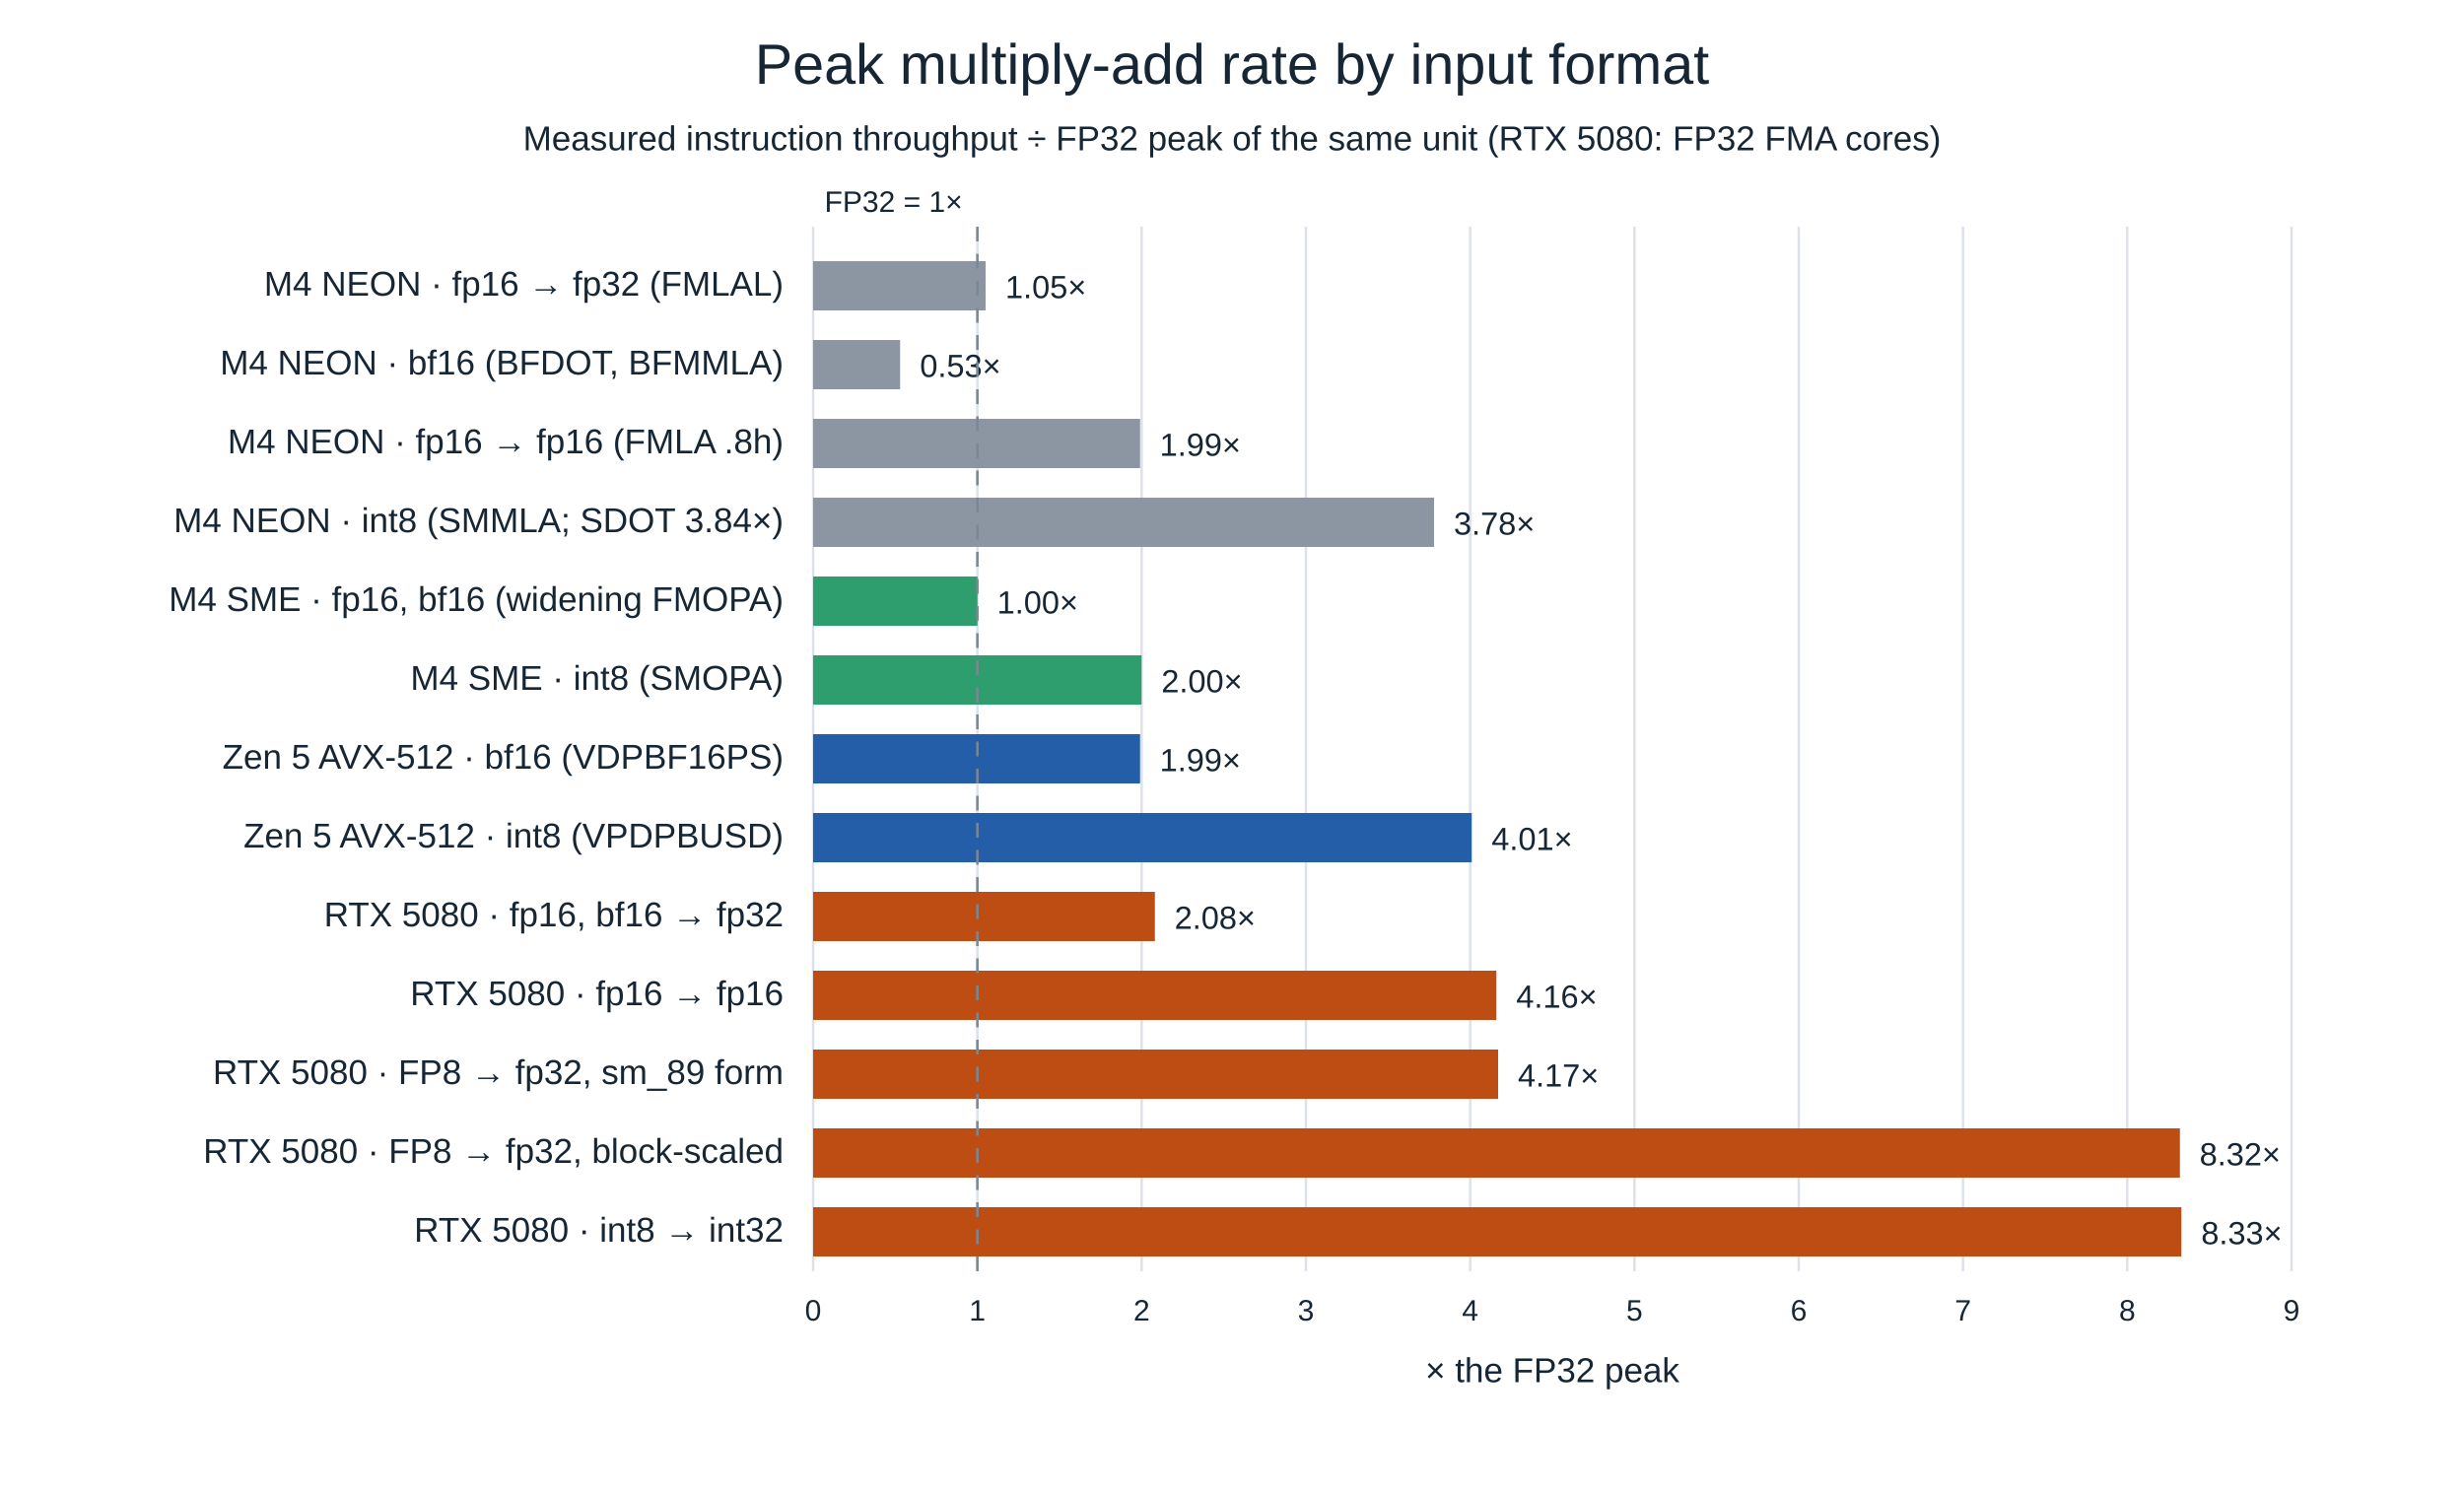
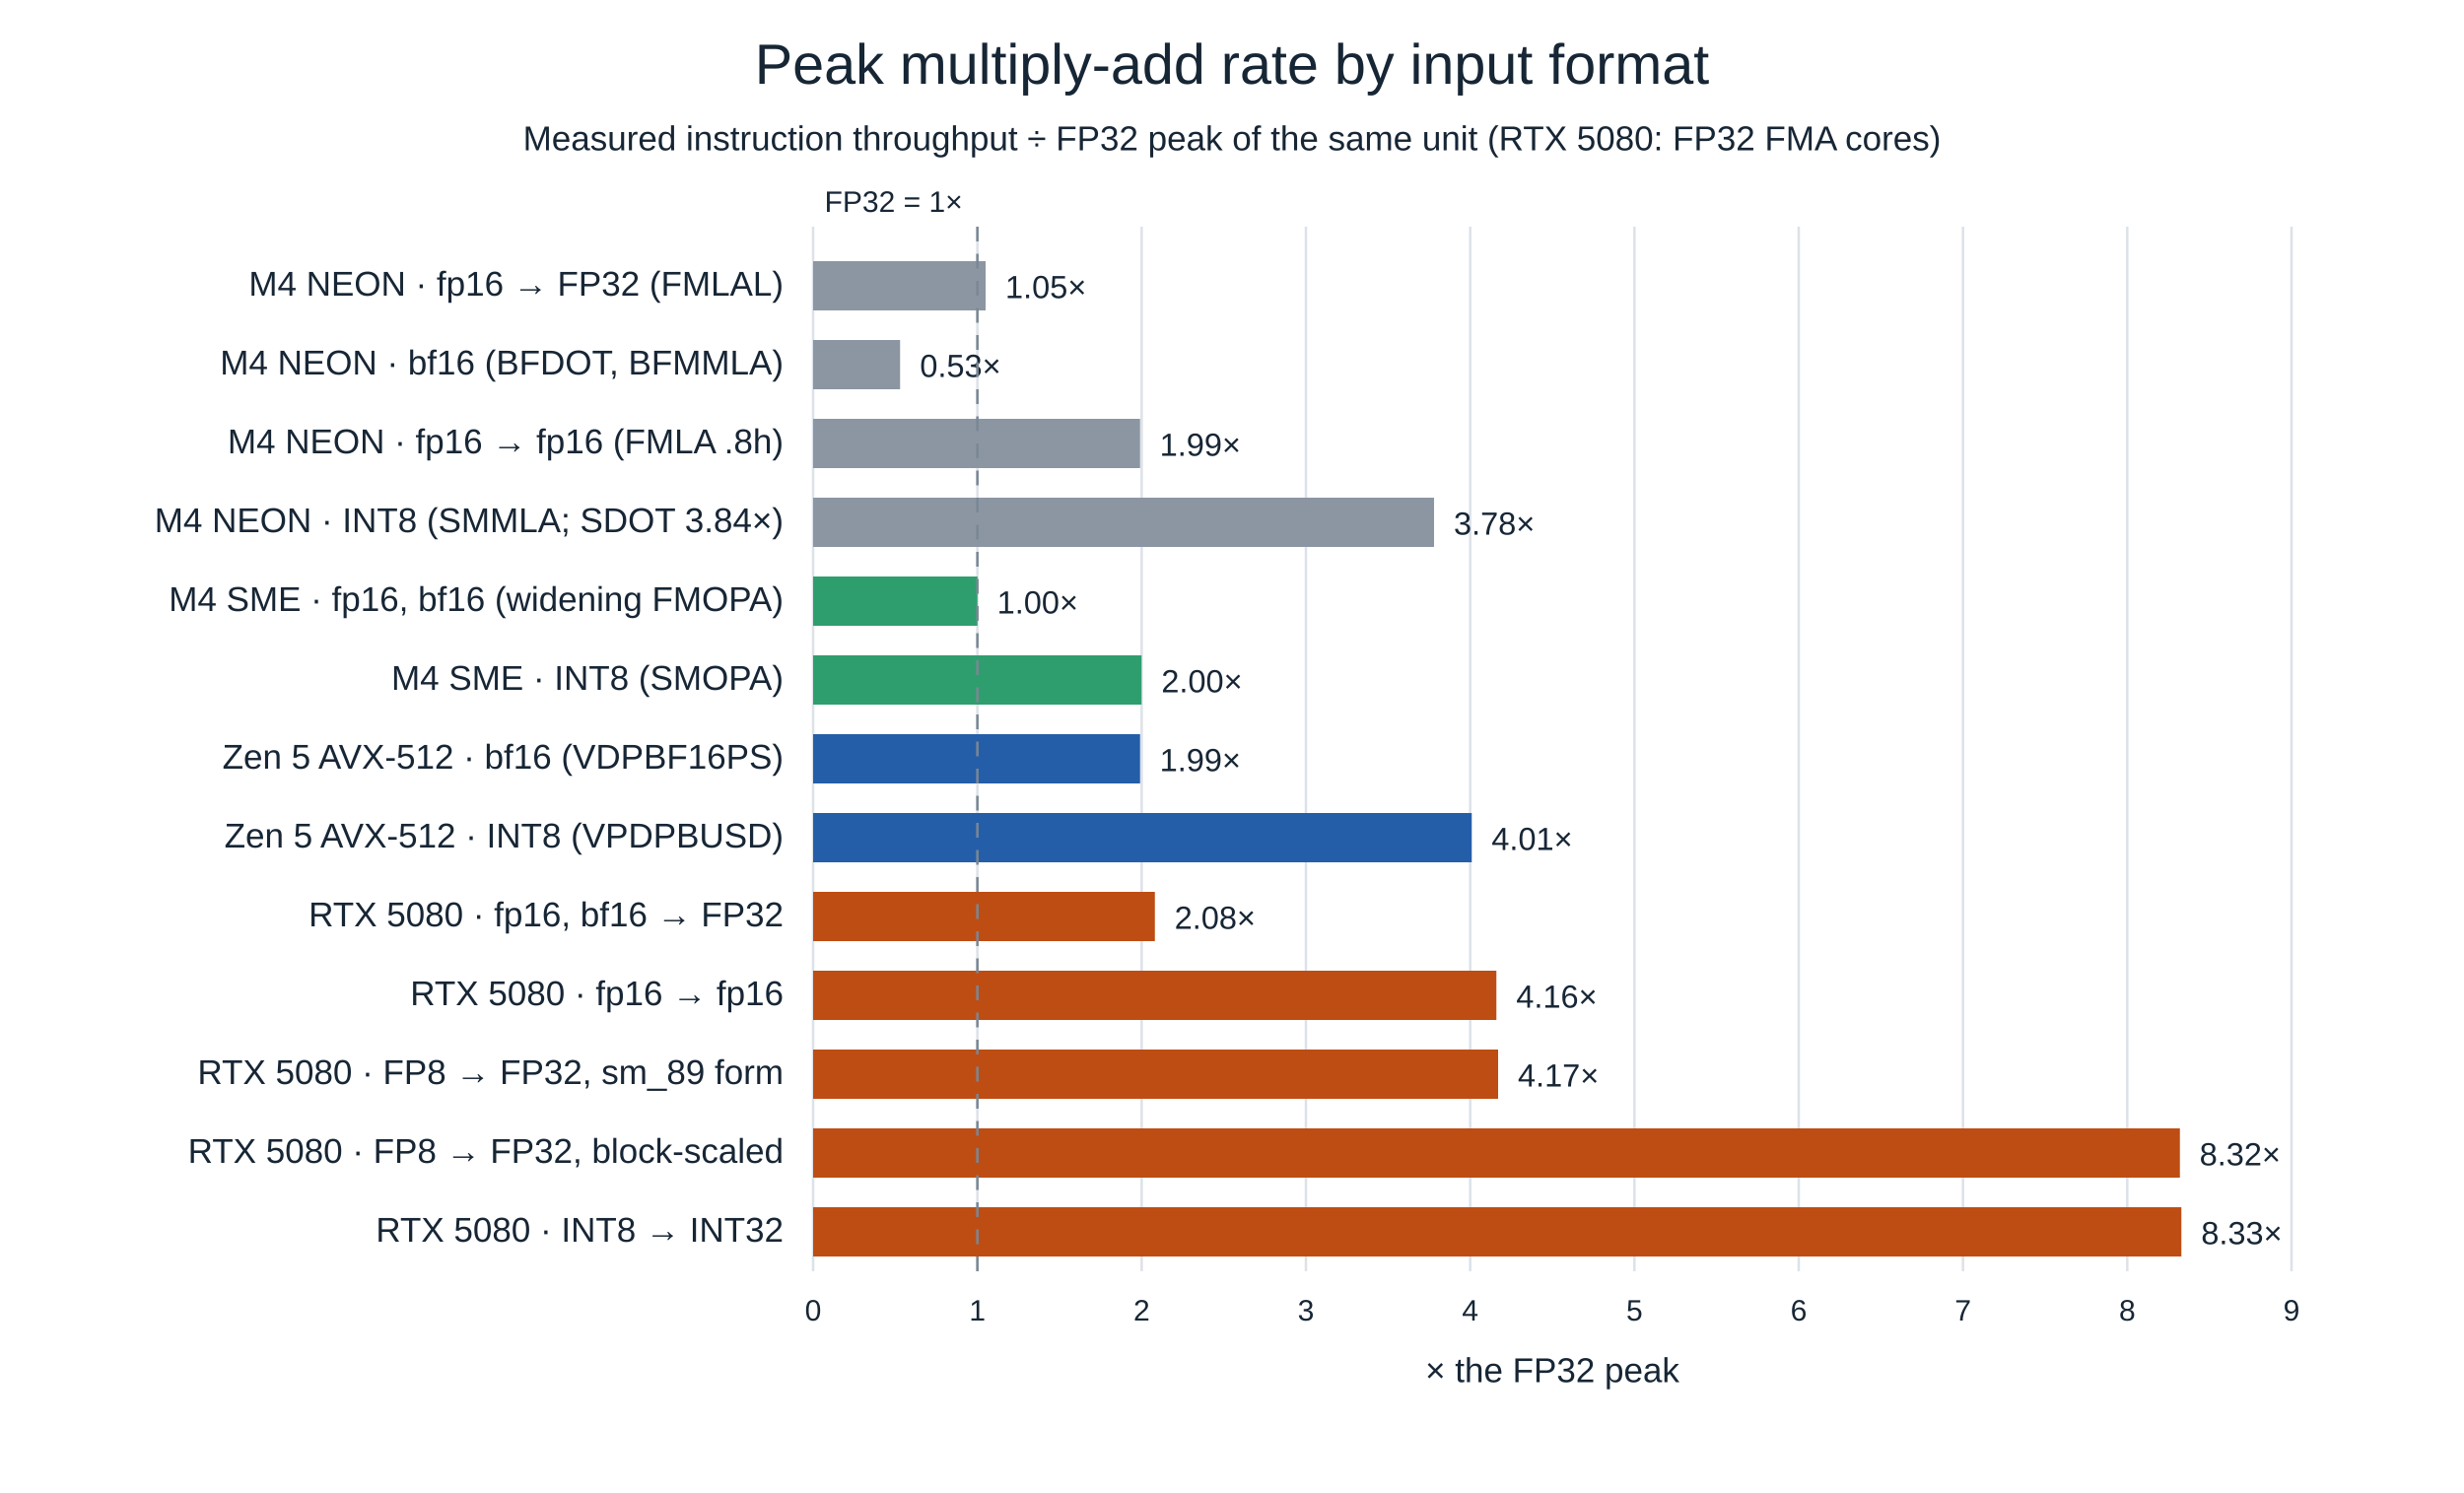
<svg xmlns="http://www.w3.org/2000/svg" width="1000" height="606" viewBox="0 0 1000 606" role="img">
  <rect width="1000" height="606" fill="white" />
  <g font-family="Arial, sans-serif" fill="#172635">
    <text x="500" y="34" font-size="23" text-anchor="middle">Peak multiply-add rate by input format</text>
    <text x="500" y="61" font-size="14" text-anchor="middle">Measured instruction throughput ÷ FP32 peak of the same unit (RTX 5080: FP32 FMA cores)</text>
    <path d="M 330.0 92 V 516" stroke="#dce2e8" />
    <text x="330.0" y="536" font-size="12" text-anchor="middle">0</text>
    <path d="M 396.667 92 V 516" stroke="#dce2e8" />
    <text x="396.667" y="536" font-size="12" text-anchor="middle">1</text>
    <path d="M 463.333 92 V 516" stroke="#dce2e8" />
    <text x="463.333" y="536" font-size="12" text-anchor="middle">2</text>
    <path d="M 530.0 92 V 516" stroke="#dce2e8" />
    <text x="530.0" y="536" font-size="12" text-anchor="middle">3</text>
    <path d="M 596.667 92 V 516" stroke="#dce2e8" />
    <text x="596.667" y="536" font-size="12" text-anchor="middle">4</text>
    <path d="M 663.333 92 V 516" stroke="#dce2e8" />
    <text x="663.333" y="536" font-size="12" text-anchor="middle">5</text>
    <path d="M 730.0 92 V 516" stroke="#dce2e8" />
    <text x="730.0" y="536" font-size="12" text-anchor="middle">6</text>
    <path d="M 796.667 92 V 516" stroke="#dce2e8" />
    <text x="796.667" y="536" font-size="12" text-anchor="middle">7</text>
    <path d="M 863.333 92 V 516" stroke="#dce2e8" />
    <text x="863.333" y="536" font-size="12" text-anchor="middle">8</text>
    <path d="M 930.0 92 V 516" stroke="#dce2e8" />
    <text x="930.0" y="536" font-size="12" text-anchor="middle">9</text>
-     <text x="318" y="120" font-size="14" text-anchor="end">M4 NEON · fp16 → fp32 (FMLAL)</text>
+     <text x="318" y="120" font-size="14" text-anchor="end">M4 NEON · fp16 → FP32 (FMLAL)</text>
    <rect x="330" y="106" width="70.0" height="20" fill="#8c96a3" />
    <text x="408.0" y="121" font-size="13" text-anchor="start">1.05×</text>
    <text x="318" y="152" font-size="14" text-anchor="end">M4 NEON · bf16 (BFDOT, BFMMLA)</text>
    <rect x="330" y="138" width="35.3" height="20" fill="#8c96a3" />
    <text x="373.333" y="153" font-size="13" text-anchor="start">0.53×</text>
    <text x="318" y="184" font-size="14" text-anchor="end">M4 NEON · fp16 → fp16 (FMLA .8h)</text>
    <rect x="330" y="170" width="132.7" height="20" fill="#8c96a3" />
    <text x="470.667" y="185" font-size="13" text-anchor="start">1.99×</text>
-     <text x="318" y="216" font-size="14" text-anchor="end">M4 NEON · int8 (SMMLA; SDOT 3.84×)</text>
+     <text x="318" y="216" font-size="14" text-anchor="end">M4 NEON · INT8 (SMMLA; SDOT 3.84×)</text>
    <rect x="330" y="202" width="252.0" height="20" fill="#8c96a3" />
    <text x="590.0" y="217" font-size="13" text-anchor="start">3.78×</text>
    <text x="318" y="248" font-size="14" text-anchor="end">M4 SME · fp16, bf16 (widening FMOPA)</text>
    <rect x="330" y="234" width="66.7" height="20" fill="#2f9e6e" />
    <text x="404.667" y="249" font-size="13" text-anchor="start">1.00×</text>
-     <text x="318" y="280" font-size="14" text-anchor="end">M4 SME · int8 (SMOPA)</text>
+     <text x="318" y="280" font-size="14" text-anchor="end">M4 SME · INT8 (SMOPA)</text>
    <rect x="330" y="266" width="133.3" height="20" fill="#2f9e6e" />
    <text x="471.333" y="281" font-size="13" text-anchor="start">2.00×</text>
    <text x="318" y="312" font-size="14" text-anchor="end">Zen 5 AVX-512 · bf16 (VDPBF16PS)</text>
    <rect x="330" y="298" width="132.7" height="20" fill="#245ea8" />
    <text x="470.667" y="313" font-size="13" text-anchor="start">1.99×</text>
-     <text x="318" y="344" font-size="14" text-anchor="end">Zen 5 AVX-512 · int8 (VPDPBUSD)</text>
+     <text x="318" y="344" font-size="14" text-anchor="end">Zen 5 AVX-512 · INT8 (VPDPBUSD)</text>
    <rect x="330" y="330" width="267.3" height="20" fill="#245ea8" />
    <text x="605.333" y="345" font-size="13" text-anchor="start">4.01×</text>
-     <text x="318" y="376" font-size="14" text-anchor="end">RTX 5080 · fp16, bf16 → fp32</text>
+     <text x="318" y="376" font-size="14" text-anchor="end">RTX 5080 · fp16, bf16 → FP32</text>
    <rect x="330" y="362" width="138.7" height="20" fill="#be4d14" />
    <text x="476.667" y="377" font-size="13" text-anchor="start">2.08×</text>
    <text x="318" y="408" font-size="14" text-anchor="end">RTX 5080 · fp16 → fp16</text>
    <rect x="330" y="394" width="277.3" height="20" fill="#be4d14" />
    <text x="615.333" y="409" font-size="13" text-anchor="start">4.16×</text>
-     <text x="318" y="440" font-size="14" text-anchor="end">RTX 5080 · FP8 → fp32, sm_89 form</text>
+     <text x="318" y="440" font-size="14" text-anchor="end">RTX 5080 · FP8 → FP32, sm_89 form</text>
    <rect x="330" y="426" width="278.0" height="20" fill="#be4d14" />
    <text x="616.0" y="441" font-size="13" text-anchor="start">4.17×</text>
-     <text x="318" y="472" font-size="14" text-anchor="end">RTX 5080 · FP8 → fp32, block-scaled</text>
+     <text x="318" y="472" font-size="14" text-anchor="end">RTX 5080 · FP8 → FP32, block-scaled</text>
    <rect x="330" y="458" width="554.7" height="20" fill="#be4d14" />
    <text x="892.667" y="473" font-size="13" text-anchor="start">8.32×</text>
-     <text x="318" y="504" font-size="14" text-anchor="end">RTX 5080 · int8 → int32</text>
+     <text x="318" y="504" font-size="14" text-anchor="end">RTX 5080 · INT8 → INT32</text>
    <rect x="330" y="490" width="555.3" height="20" fill="#be4d14" />
    <text x="893.333" y="505" font-size="13" text-anchor="start">8.33×</text>
    <path d="M 396.667 92 V 516" stroke="#7a8794" stroke-dasharray="6 5" />
    <text x="390.667" y="86" font-size="12" text-anchor="end">FP32 = 1×</text>
    <text x="630.0" y="561" font-size="14" text-anchor="middle">× the FP32 peak</text>
  </g>
</svg>
